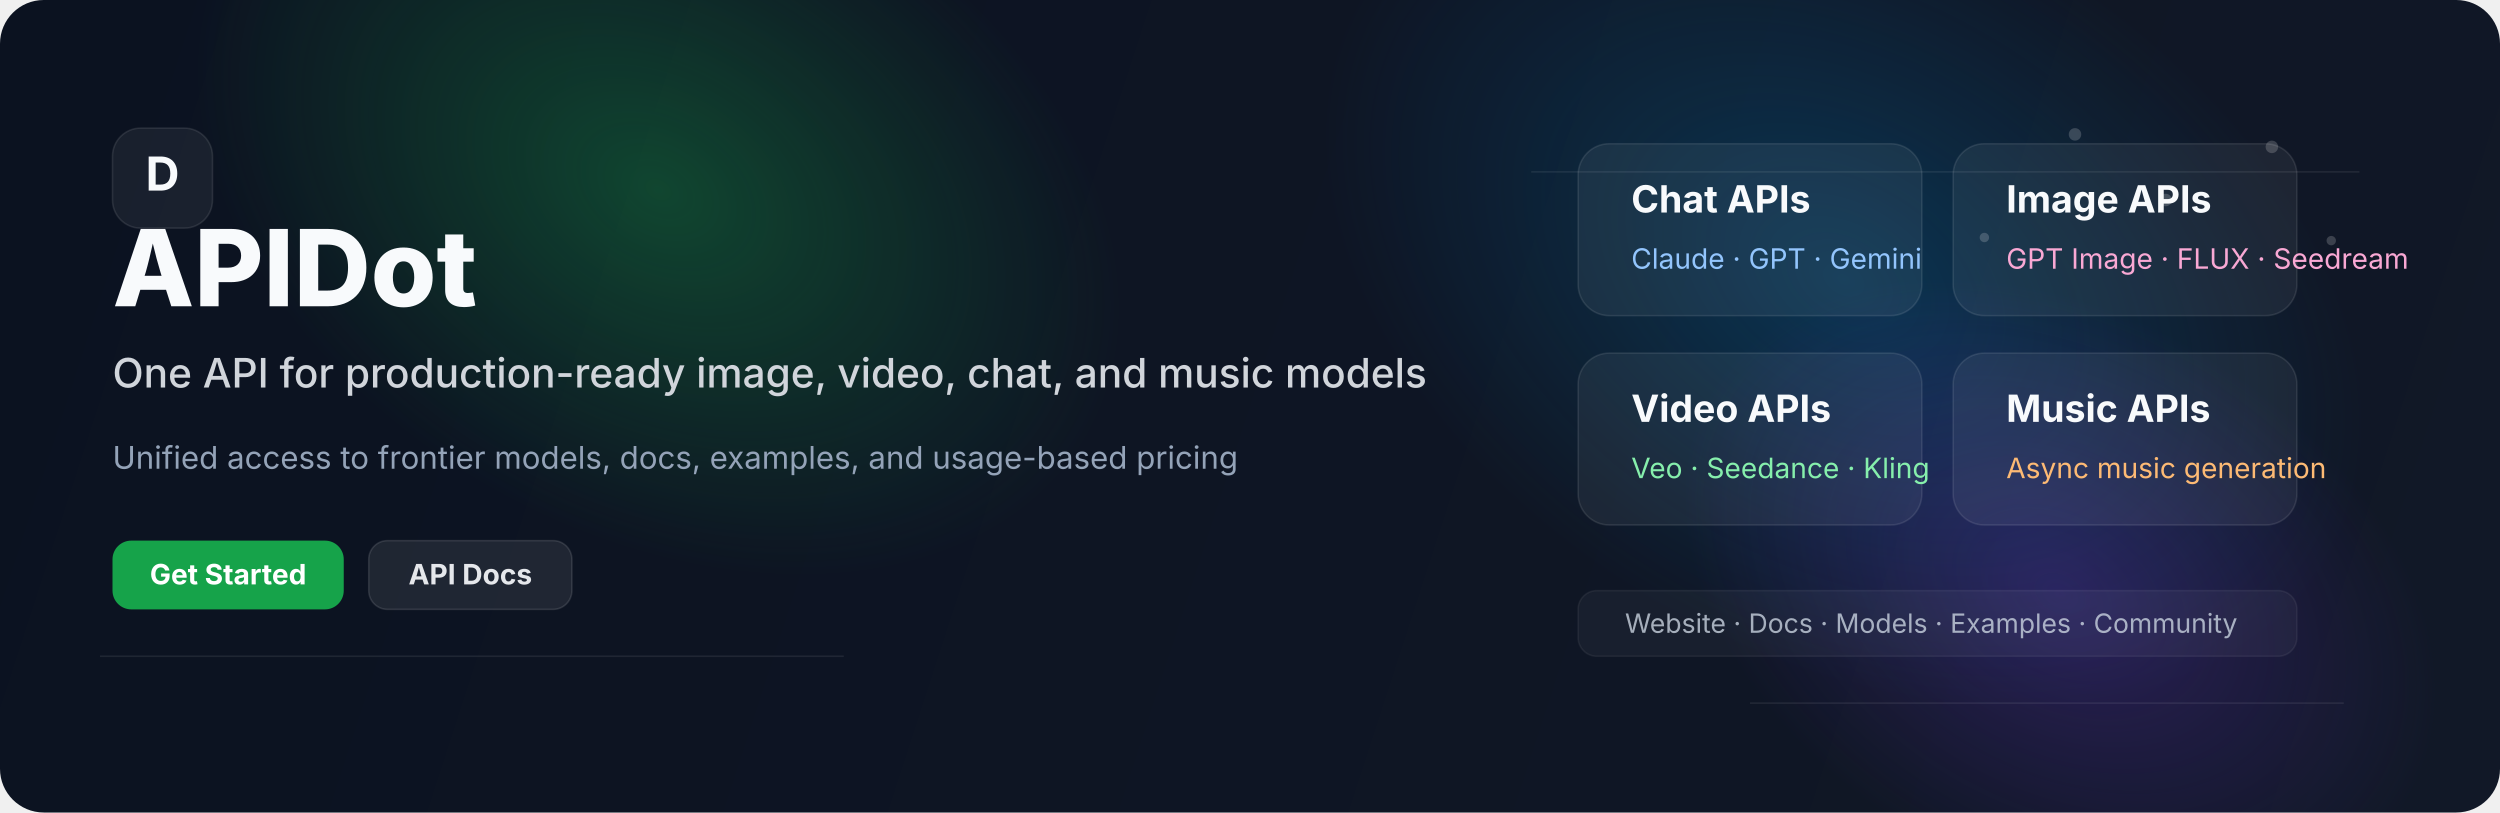
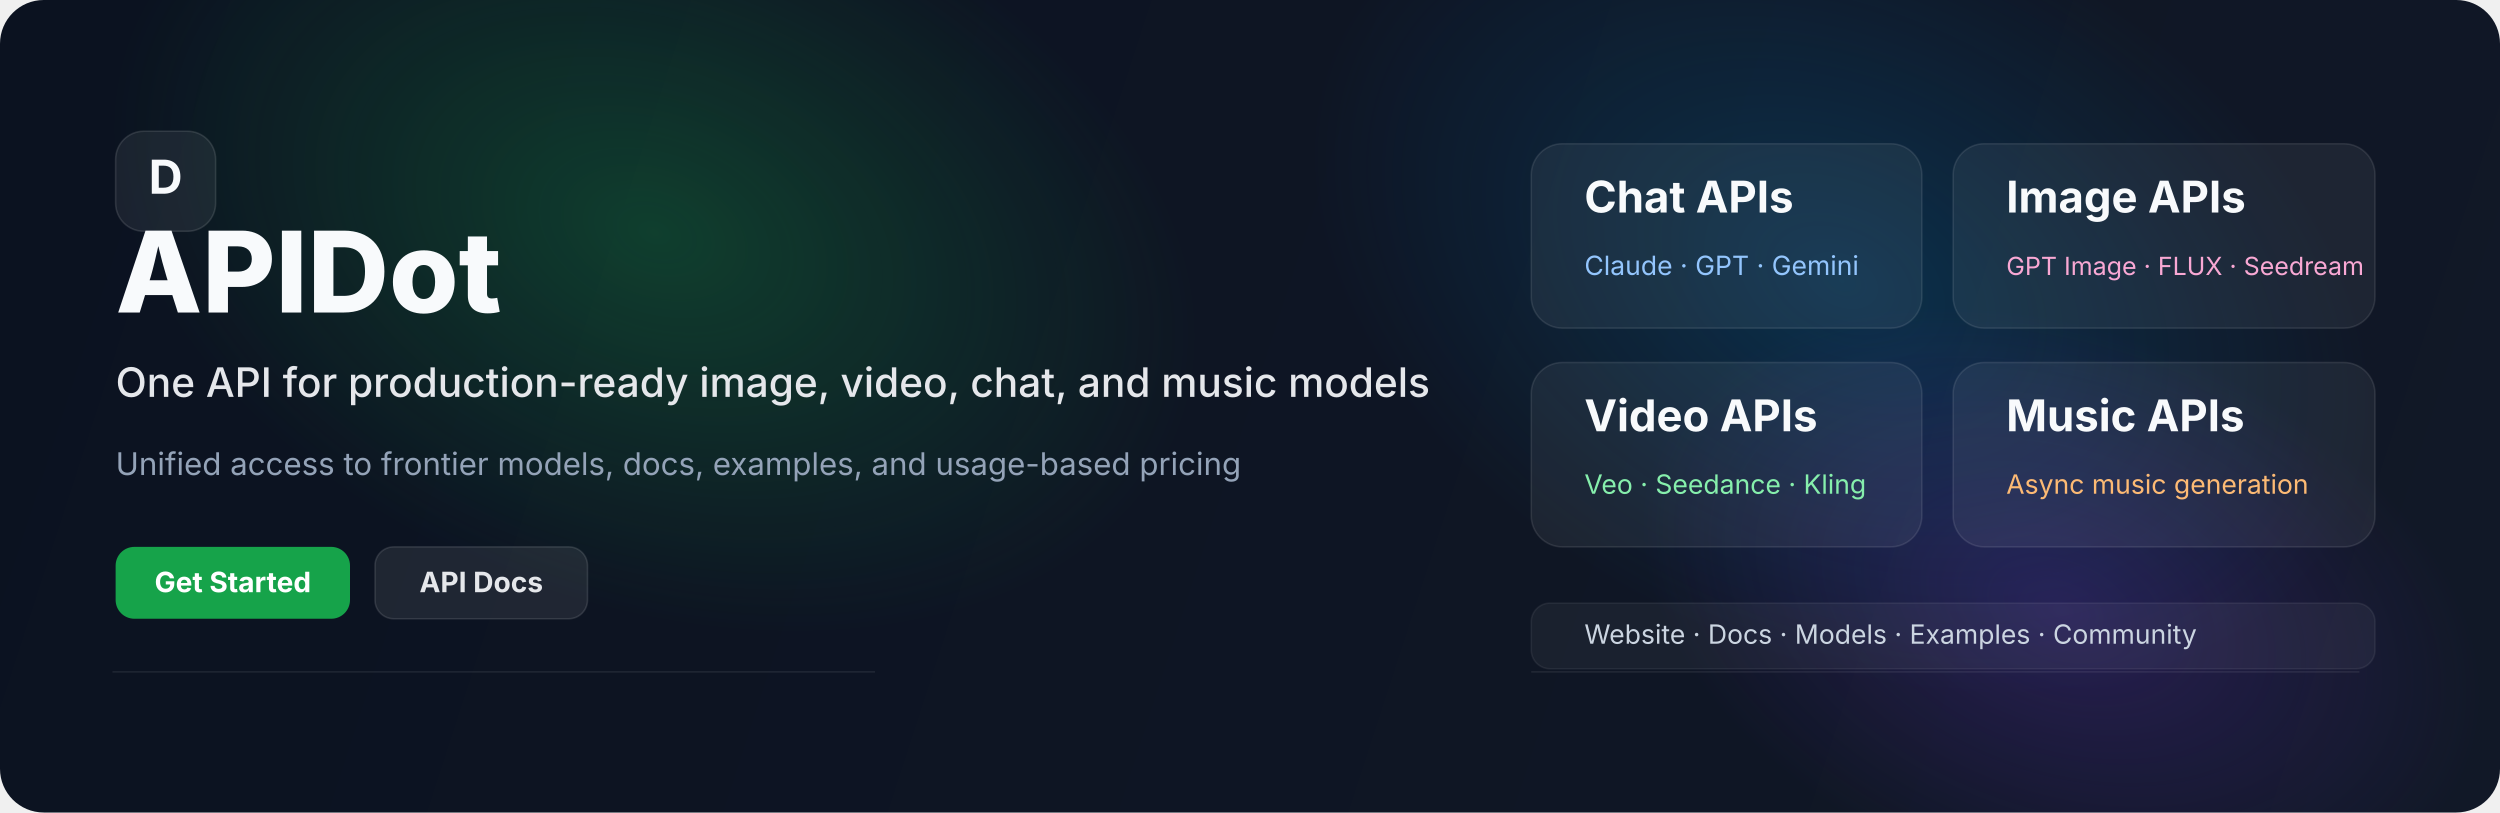
<svg xmlns="http://www.w3.org/2000/svg" width="1600" height="520" viewBox="0 0 1600 520" fill="none">
  <defs>
    <linearGradient id="bg" x1="0" y1="0" x2="1600" y2="520" gradientUnits="userSpaceOnUse">
      <stop stop-color="#0B1220" />
      <stop offset="1" stop-color="#111827" />
    </linearGradient>
-     <radialGradient id="glowGreen" cx="0" cy="0" r="1" gradientUnits="userSpaceOnUse" gradientTransform="translate(420 120) rotate(30) scale(320 220)">
-       <stop stop-color="#16A34A" stop-opacity="0.35" />
+     <radialGradient id="glowGreen" cx="0" cy="0" r="1" gradientUnits="userSpaceOnUse" gradientTransform="translate(420 150) rotate(20) scale(360 240)">
+       <stop stop-color="#16A34A" stop-opacity="0.30" />
      <stop offset="1" stop-color="#16A34A" stop-opacity="0" />
    </radialGradient>
-     <radialGradient id="glowBlue" cx="0" cy="0" r="1" gradientUnits="userSpaceOnUse" gradientTransform="translate(1180 180) rotate(30) scale(360 240)">
-       <stop stop-color="#0284C7" stop-opacity="0.28" />
+     <radialGradient id="glowBlue" cx="0" cy="0" r="1" gradientUnits="userSpaceOnUse" gradientTransform="translate(1180 180) rotate(25) scale(360 240)">
+       <stop stop-color="#0284C7" stop-opacity="0.24" />
      <stop offset="1" stop-color="#0284C7" stop-opacity="0" />
    </radialGradient>
-     <radialGradient id="glowPurple" cx="0" cy="0" r="1" gradientUnits="userSpaceOnUse" gradientTransform="translate(1320 380) rotate(30) scale(260 180)">
-       <stop stop-color="#7C3AED" stop-opacity="0.25" />
+     <radialGradient id="glowPurple" cx="0" cy="0" r="1" gradientUnits="userSpaceOnUse" gradientTransform="translate(1320 390) rotate(20) scale(280 180)">
+       <stop stop-color="#7C3AED" stop-opacity="0.22" />
      <stop offset="1" stop-color="#7C3AED" stop-opacity="0" />
    </radialGradient>
-     <linearGradient id="cardStroke" x1="0" y1="0" x2="1" y2="1">
-       <stop stop-color="rgba(255,255,255,0.18)" />
-       <stop offset="1" stop-color="rgba(255,255,255,0.04)" />
-     </linearGradient>
  </defs>
  <rect width="1600" height="520" rx="28" fill="url(#bg)" />
  <rect width="1600" height="520" rx="28" fill="url(#glowGreen)" />
  <rect width="1600" height="520" rx="28" fill="url(#glowBlue)" />
  <rect width="1600" height="520" rx="28" fill="url(#glowPurple)" />
-   <g opacity="0.18">
-     <circle cx="1328" cy="86" r="4" fill="white" />
-     <circle cx="1386" cy="128" r="4" fill="white" />
-     <circle cx="1454" cy="94" r="4" fill="white" />
-     <circle cx="1270" cy="152" r="3" fill="white" />
-     <circle cx="1492" cy="154" r="3" fill="white" />
-   </g>
  <g opacity="0.08" stroke="white">
-     <path d="M64 420H540" />
-     <path d="M980 110H1510" />
-     <path d="M1120 450H1500" />
+     <path d="M72 430H560" />
+     <path d="M980 430H1510" />
  </g>
  <g>
-     <rect x="72" y="82" width="64" height="64" rx="18" fill="rgba(255,255,255,0.06)" stroke="rgba(255,255,255,0.10)" />
-     <text x="104" y="122" text-anchor="middle" fill="#F8FAFC" font-size="30" font-family="Inter, Arial, sans-serif" font-weight="700">D</text>
-     <text x="72" y="196" fill="#F8FAFC" font-size="68" font-family="Inter, Arial, sans-serif" font-weight="800">APIDot</text>
-     <text x="72" y="248" fill="#D1D5DB" font-size="26" font-family="Inter, Arial, sans-serif" font-weight="500">
+     <rect x="74" y="84" width="64" height="64" rx="18" fill="rgba(255,255,255,0.07)" stroke="rgba(255,255,255,0.12)" />
+     <text x="106" y="124" text-anchor="middle" fill="#F8FAFC" font-size="30" font-family="Inter, Arial, sans-serif" font-weight="700">D</text>
+     <text x="74" y="200" fill="#F8FAFC" font-size="72" font-family="Inter, Arial, sans-serif" font-weight="800">APIDot</text>
+     <text x="74" y="254" fill="#E5E7EB" font-size="26" font-family="Inter, Arial, sans-serif" font-weight="500">
      One API for production-ready image, video, chat, and music models
    </text>
-     <text x="72" y="300" fill="#94A3B8" font-size="20" font-family="Inter, Arial, sans-serif" font-weight="400">
+     <text x="74" y="304" fill="#94A3B8" font-size="20" font-family="Inter, Arial, sans-serif" font-weight="400">
      Unified access to frontier models, docs, examples, and usage-based pricing
    </text>
-     <rect x="72" y="346" width="148" height="44" rx="12" fill="#16A34A" />
-     <text x="146" y="374" text-anchor="middle" fill="white" font-size="18" font-family="Inter, Arial, sans-serif" font-weight="700">Get Started</text>
-     <rect x="236" y="346" width="130" height="44" rx="12" fill="rgba(255,255,255,0.08)" stroke="rgba(255,255,255,0.12)" />
-     <text x="301" y="374" text-anchor="middle" fill="#E5E7EB" font-size="18" font-family="Inter, Arial, sans-serif" font-weight="700">API Docs</text>
+     <rect x="74" y="350" width="150" height="46" rx="12" fill="#16A34A" />
+     <text x="149" y="379" text-anchor="middle" fill="white" font-size="18" font-family="Inter, Arial, sans-serif" font-weight="700">Get Started</text>
+     <rect x="240" y="350" width="136" height="46" rx="12" fill="rgba(255,255,255,0.08)" stroke="rgba(255,255,255,0.12)" />
+     <text x="308" y="379" text-anchor="middle" fill="#E5E7EB" font-size="18" font-family="Inter, Arial, sans-serif" font-weight="700">API Docs</text>
  </g>
  <g>
-     <rect x="1010" y="92" width="220" height="110" rx="20" fill="rgba(255,255,255,0.06)" stroke="rgba(255,255,255,0.10)" />
-     <text x="1044" y="136" fill="#F8FAFC" font-size="24" font-family="Inter, Arial, sans-serif" font-weight="700">Chat APIs</text>
-     <text x="1044" y="172" fill="#93C5FD" font-size="18" font-family="Inter, Arial, sans-serif">Claude · GPT · Gemini</text>
-     <rect x="1250" y="92" width="220" height="110" rx="20" fill="rgba(255,255,255,0.06)" stroke="rgba(255,255,255,0.10)" />
-     <text x="1284" y="136" fill="#F8FAFC" font-size="24" font-family="Inter, Arial, sans-serif" font-weight="700">Image APIs</text>
-     <text x="1284" y="172" fill="#F9A8D4" font-size="18" font-family="Inter, Arial, sans-serif">GPT Image · FLUX · Seedream</text>
-     <rect x="1010" y="226" width="220" height="110" rx="20" fill="rgba(255,255,255,0.06)" stroke="rgba(255,255,255,0.10)" />
-     <text x="1044" y="270" fill="#F8FAFC" font-size="24" font-family="Inter, Arial, sans-serif" font-weight="700">Video APIs</text>
-     <text x="1044" y="306" fill="#86EFAC" font-size="18" font-family="Inter, Arial, sans-serif">Veo · Seedance · Kling</text>
-     <rect x="1250" y="226" width="220" height="110" rx="20" fill="rgba(255,255,255,0.06)" stroke="rgba(255,255,255,0.10)" />
-     <text x="1284" y="270" fill="#F8FAFC" font-size="24" font-family="Inter, Arial, sans-serif" font-weight="700">Music APIs</text>
-     <text x="1284" y="306" fill="#FDBA74" font-size="18" font-family="Inter, Arial, sans-serif">Async music generation</text>
+     <rect x="980" y="92" width="250" height="118" rx="20" fill="rgba(255,255,255,0.06)" stroke="rgba(255,255,255,0.10)" />
+     <text x="1014" y="136" fill="#F8FAFC" font-size="28" font-family="Inter, Arial, sans-serif" font-weight="700">Chat APIs</text>
+     <text x="1014" y="176" fill="#93C5FD" font-size="17" font-family="Inter, Arial, sans-serif">Claude · GPT · Gemini</text>
+     <rect x="1250" y="92" width="270" height="118" rx="20" fill="rgba(255,255,255,0.06)" stroke="rgba(255,255,255,0.10)" />
+     <text x="1284" y="136" fill="#F8FAFC" font-size="28" font-family="Inter, Arial, sans-serif" font-weight="700">Image APIs</text>
+     <text x="1284" y="176" fill="#F9A8D4" font-size="16" font-family="Inter, Arial, sans-serif">GPT Image · FLUX · Seedream</text>
+     <rect x="980" y="232" width="250" height="118" rx="20" fill="rgba(255,255,255,0.06)" stroke="rgba(255,255,255,0.10)" />
+     <text x="1014" y="276" fill="#F8FAFC" font-size="28" font-family="Inter, Arial, sans-serif" font-weight="700">Video APIs</text>
+     <text x="1014" y="316" fill="#86EFAC" font-size="17" font-family="Inter, Arial, sans-serif">Veo · Seedance · Kling</text>
+     <rect x="1250" y="232" width="270" height="118" rx="20" fill="rgba(255,255,255,0.06)" stroke="rgba(255,255,255,0.10)" />
+     <text x="1284" y="276" fill="#F8FAFC" font-size="28" font-family="Inter, Arial, sans-serif" font-weight="700">Music APIs</text>
+     <text x="1284" y="316" fill="#FDBA74" font-size="17" font-family="Inter, Arial, sans-serif">Async music generation</text>
  </g>
-   <g opacity="0.8">
-     <rect x="1010" y="378" width="460" height="42" rx="12" fill="rgba(255,255,255,0.05)" stroke="rgba(255,255,255,0.08)" />
-     <text x="1040" y="405" fill="#CBD5E1" font-size="17" font-family="Inter, Arial, sans-serif">Website · Docs · Models · Examples · Community</text>
+   <g>
+     <rect x="980" y="386" width="540" height="42" rx="12" fill="rgba(255,255,255,0.05)" stroke="rgba(255,255,255,0.07)" />
+     <text x="1014" y="412" fill="#CBD5E1" font-size="17" font-family="Inter, Arial, sans-serif">Website · Docs · Models · Examples · Community</text>
  </g>
</svg>
